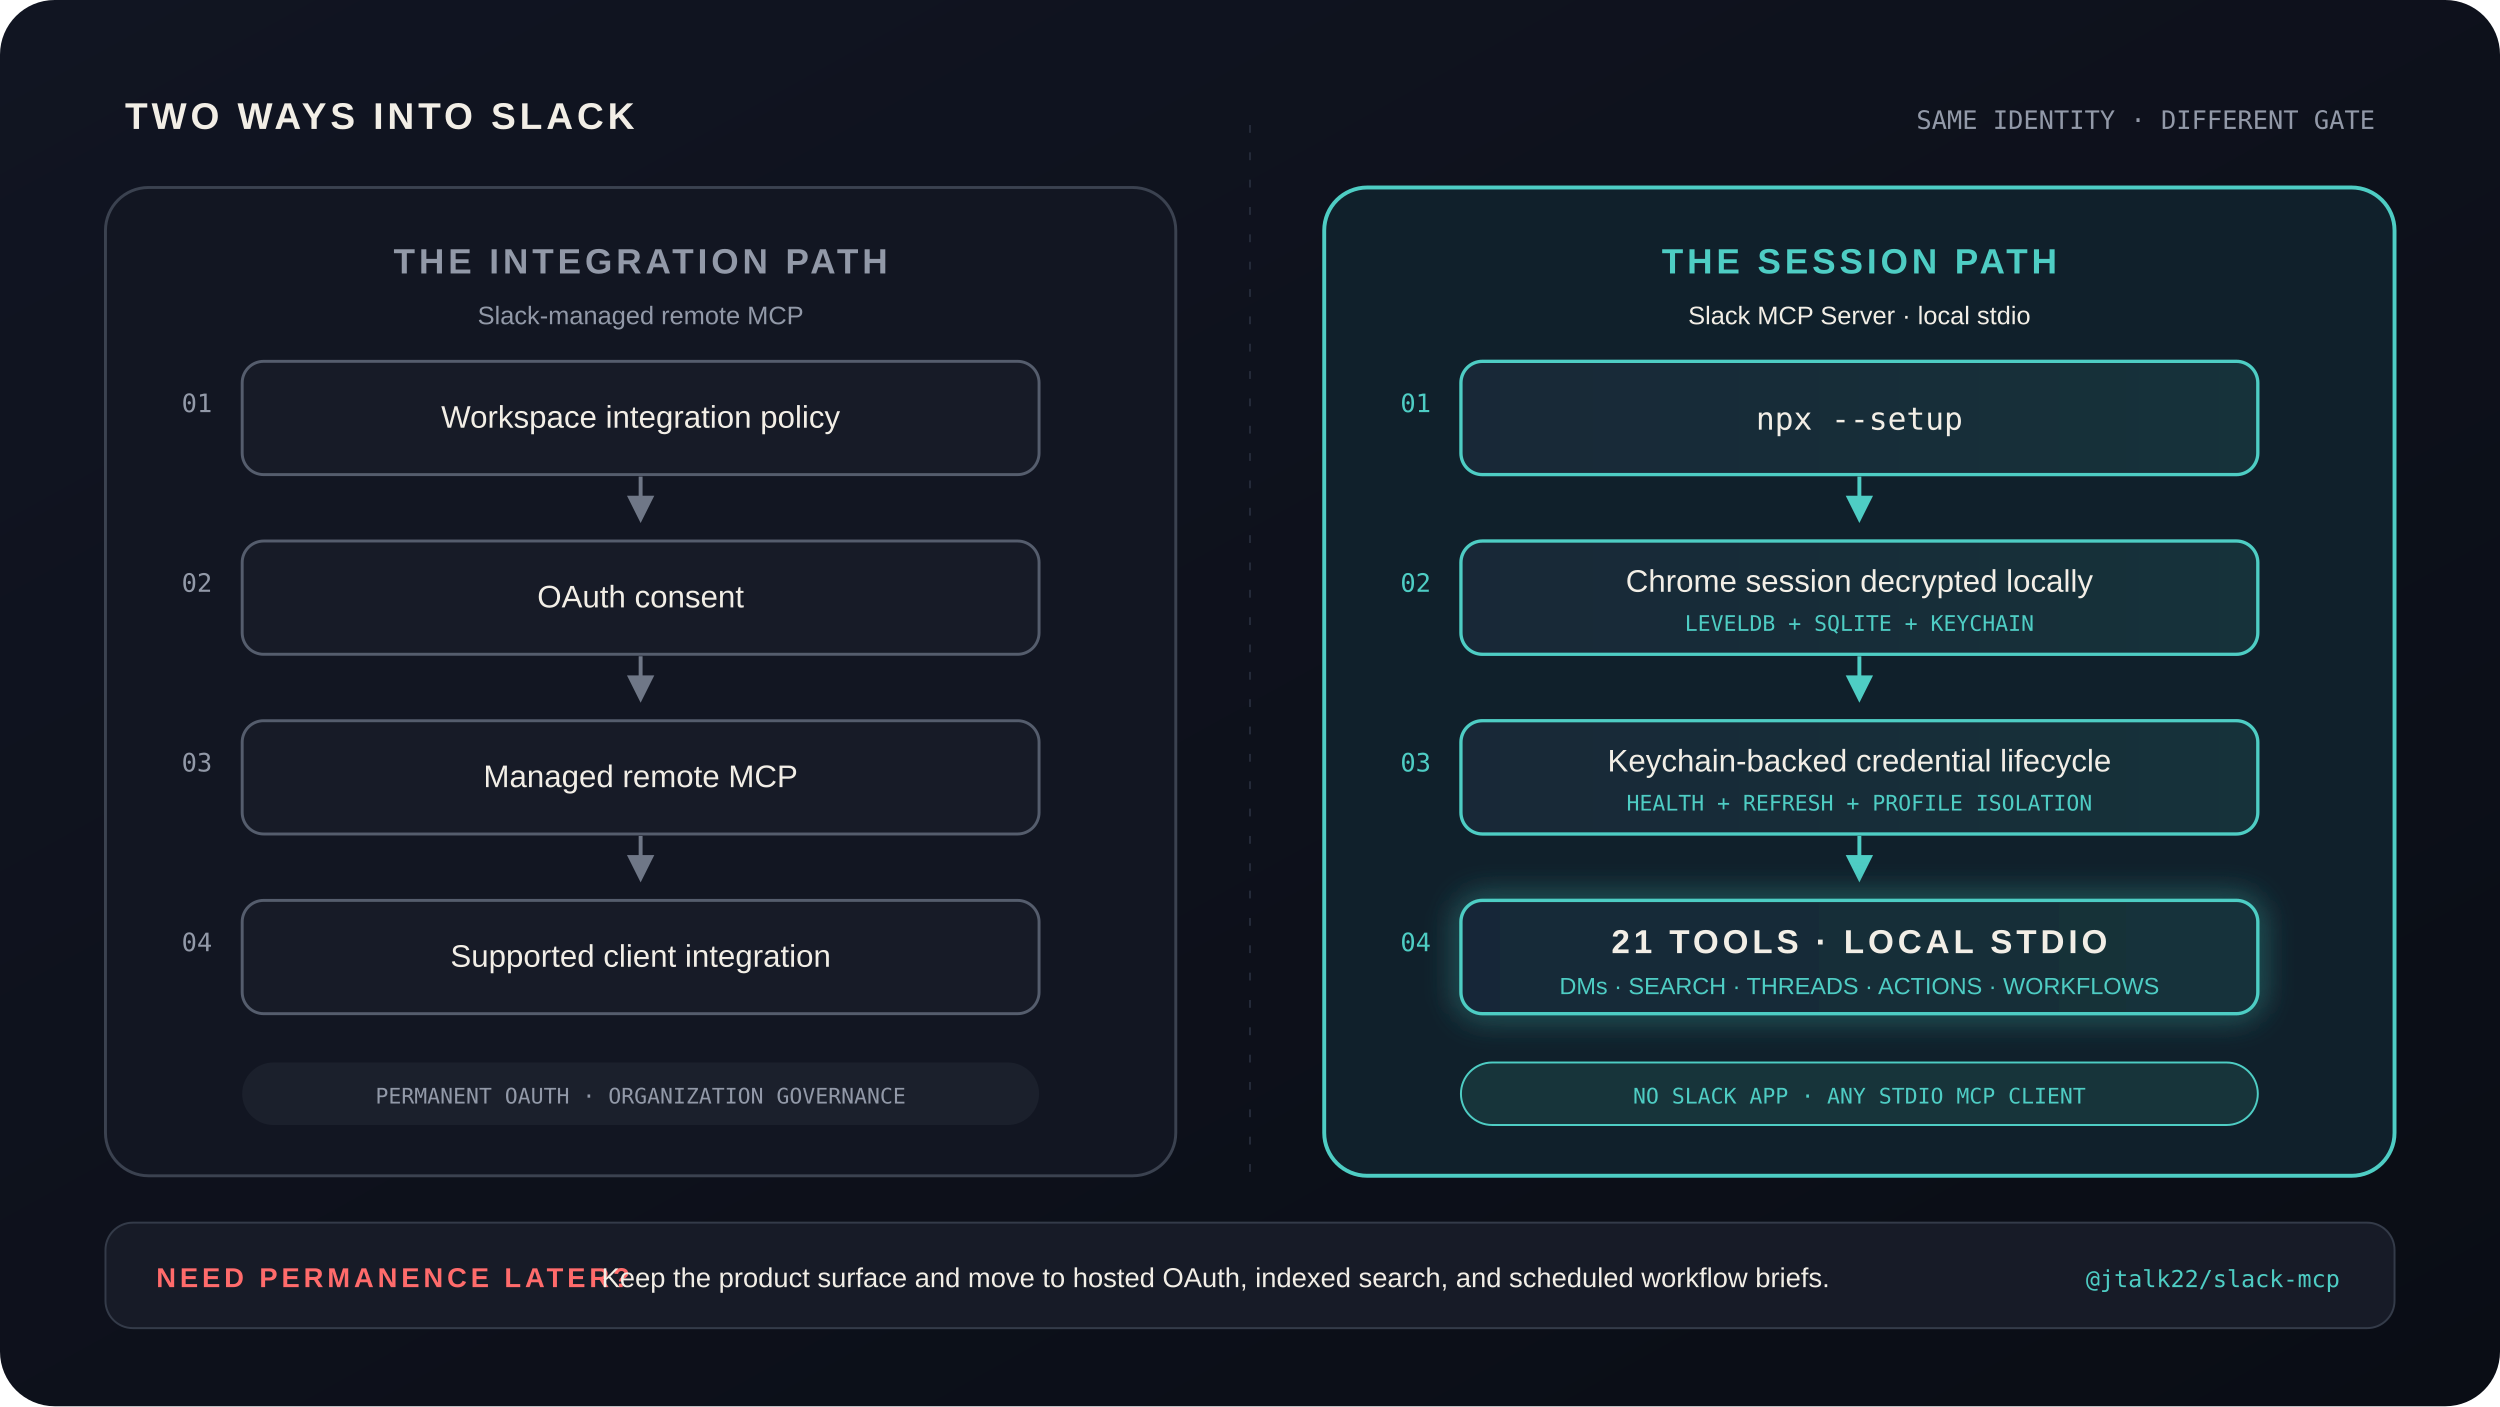
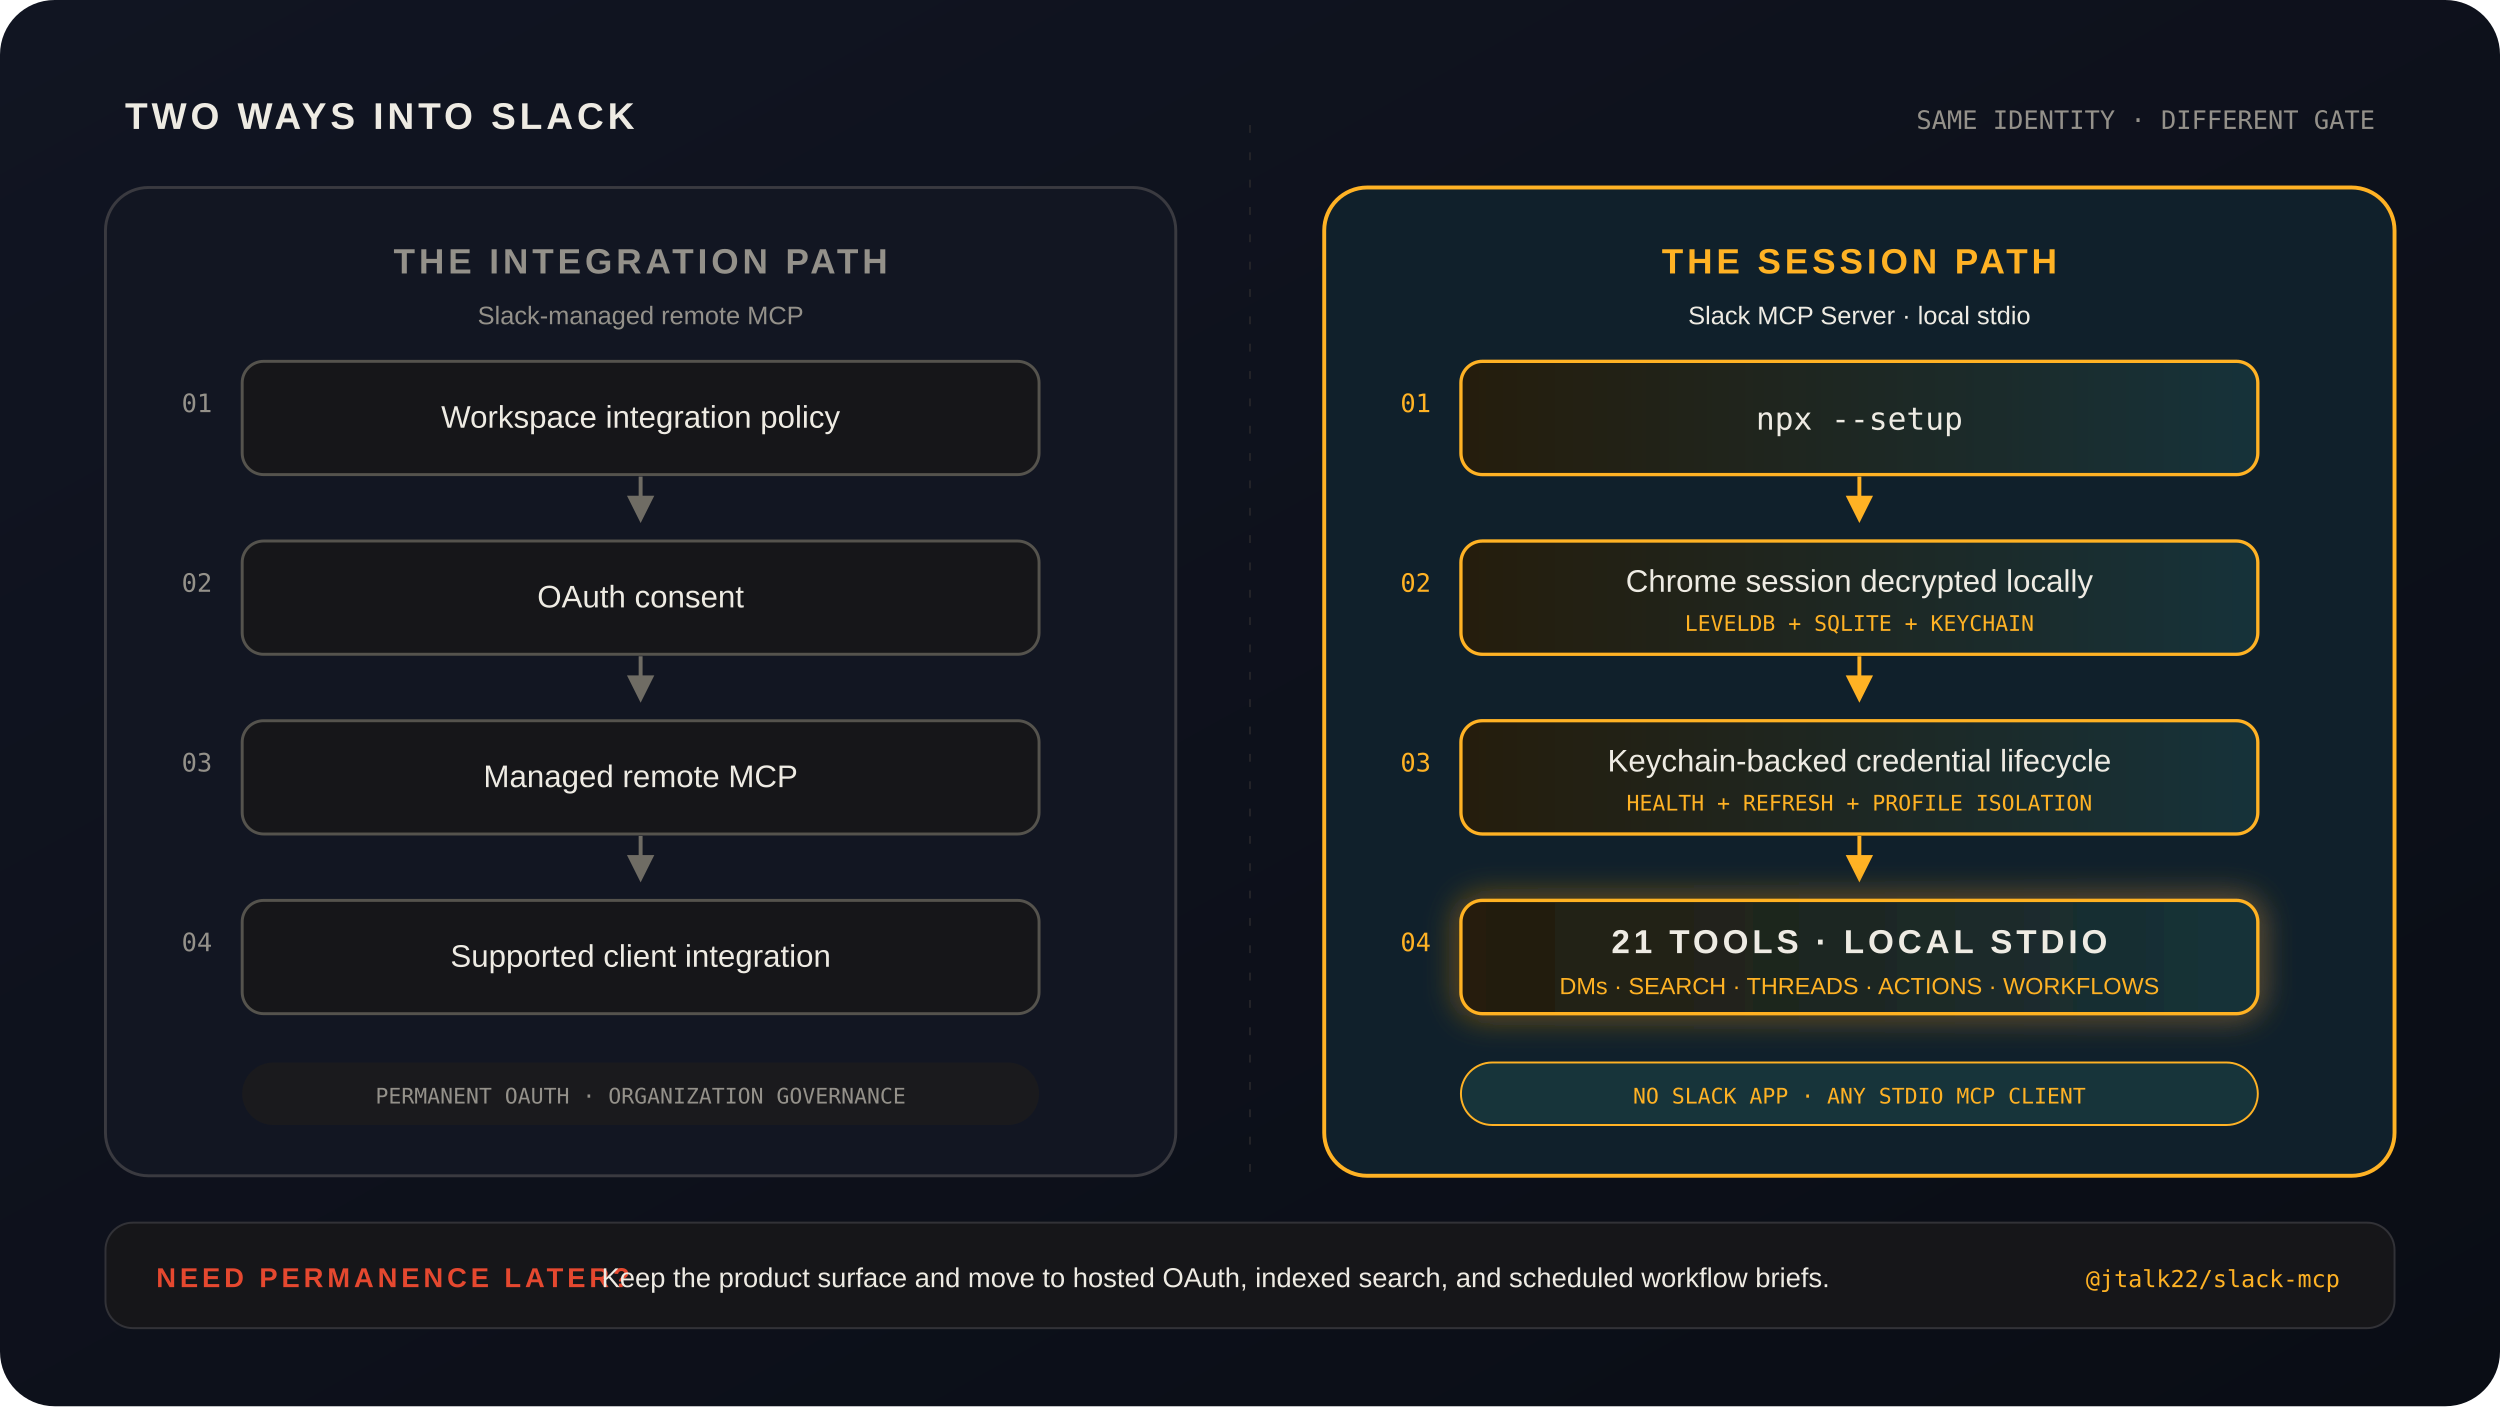
<svg xmlns="http://www.w3.org/2000/svg" width="1280" height="720" viewBox="0 0 1280 720" role="img" aria-labelledby="title desc">
  <defs>
    <linearGradient id="ground" x1="0" y1="0" x2="1" y2="1">
      <stop offset="0" stop-color="#111522" />
      <stop offset="1" stop-color="#0a0d15" />
    </linearGradient>
    <linearGradient id="session" x1="0" y1="0" x2="1" y2="0">
-       <stop offset="0" stop-color="#182837" />
+       <stop offset="0" stop-color="#251d0c" />
      <stop offset="1" stop-color="#16323a" />
    </linearGradient>
    <filter id="tealGlow" x="-40%" y="-40%" width="180%" height="180%">
      <feGaussianBlur stdDeviation="8" result="blur" />
      <feMerge>
        <feMergeNode in="blur" />
        <feMergeNode in="SourceGraphic" />
      </feMerge>
    </filter>
    <marker id="arrowMuted" viewBox="0 0 10 10" refX="8" refY="5" markerWidth="7" markerHeight="7" orient="auto-start-reverse">
-       <path d="M 0 0 L 10 5 L 0 10 z" fill="#6f7787" />
+       <path d="M 0 0 L 10 5 L 0 10 z" fill="#6f6c64" />
    </marker>
    <marker id="arrowTeal" viewBox="0 0 10 10" refX="8" refY="5" markerWidth="7" markerHeight="7" orient="auto-start-reverse">
-       <path d="M 0 0 L 10 5 L 0 10 z" fill="#4ecdc4" />
+       <path d="M 0 0 L 10 5 L 0 10 z" fill="#ffb224" />
    </marker>
    <style>
      .display { font-family: "Arial Narrow", "Helvetica Neue", Arial, sans-serif; font-weight: 700; letter-spacing: 2px; }
      .body { font-family: "Helvetica Neue", Arial, sans-serif; }
      .mono { font-family: ui-monospace, SFMono-Regular, Menlo, Consolas, monospace; }
-       .step { fill: #171b27; stroke: #555d6d; stroke-width: 1.5; }
-       .step-right { fill: url(#session); stroke: #4ecdc4; stroke-width: 1.7; }
-       .muted { fill: #9299a8; }
-       .paper { fill: #f2eee6; }
-       .teal { fill: #4ecdc4; }
-       .coral { fill: #ff6b6b; }
+       .step { fill: #161619; stroke: #55534d; stroke-width: 1.5; }
+       .step-right { fill: url(#session); stroke: #ffb224; stroke-width: 1.7; }
+       .muted { fill: #94918a; }
+       .paper { fill: #eeebe3; }
+       .teal { fill: #ffb224; }
+       .coral { fill: #e5482f; }
    </style>
  </defs>
  <rect width="1280" height="720" rx="28" fill="url(#ground)" />
-   <path d="M640 64 V602" stroke="#252b39" stroke-width="1" stroke-dasharray="4 10" />
+   <path d="M640 64 V602" stroke="#242428" stroke-width="1" stroke-dasharray="4 10" />
  <text x="64" y="66" class="display paper" font-size="19">TWO WAYS INTO SLACK</text>
  <text x="1216" y="66" class="mono muted" font-size="13" text-anchor="end">SAME IDENTITY · DIFFERENT GATE</text>
-   <rect x="54" y="96" width="548" height="506" rx="22" fill="#121622" stroke="#3b4250" stroke-width="1.5" />
-   <rect x="678" y="96" width="548" height="506" rx="22" fill="#10202b" stroke="#4ecdc4" stroke-width="2" />
+   <rect x="54" y="96" width="548" height="506" rx="22" fill="#121622" stroke="#3a3a40" stroke-width="1.5" />
+   <rect x="678" y="96" width="548" height="506" rx="22" fill="#10202b" stroke="#ffb224" stroke-width="2" />
  <text x="328" y="140" class="display muted" font-size="18" text-anchor="middle">THE INTEGRATION PATH</text>
  <text x="952" y="140" class="display teal" font-size="18" text-anchor="middle">THE SESSION PATH</text>
  <text x="328" y="166" class="body muted" font-size="13" text-anchor="middle">Slack-managed remote MCP</text>
  <text x="952" y="166" class="body paper" font-size="13" text-anchor="middle">Slack MCP Server · local stdio</text>
  <g>
    <text x="93" y="211" class="mono muted" font-size="13">01</text>
    <rect x="124" y="185" width="408" height="58" rx="11" class="step" />
    <text x="328" y="219" class="body paper" font-size="16" text-anchor="middle">Workspace integration policy</text>
-     <path d="M328 244 V265" stroke="#6f7787" stroke-width="2" marker-end="url(#arrowMuted)" />
+     <path d="M328 244 V265" stroke="#6f6c64" stroke-width="2" marker-end="url(#arrowMuted)" />
    <text x="93" y="303" class="mono muted" font-size="13">02</text>
    <rect x="124" y="277" width="408" height="58" rx="11" class="step" />
    <text x="328" y="311" class="body paper" font-size="16" text-anchor="middle">OAuth consent</text>
-     <path d="M328 336 V357" stroke="#6f7787" stroke-width="2" marker-end="url(#arrowMuted)" />
+     <path d="M328 336 V357" stroke="#6f6c64" stroke-width="2" marker-end="url(#arrowMuted)" />
    <text x="93" y="395" class="mono muted" font-size="13">03</text>
    <rect x="124" y="369" width="408" height="58" rx="11" class="step" />
    <text x="328" y="403" class="body paper" font-size="16" text-anchor="middle">Managed remote MCP</text>
-     <path d="M328 428 V449" stroke="#6f7787" stroke-width="2" marker-end="url(#arrowMuted)" />
+     <path d="M328 428 V449" stroke="#6f6c64" stroke-width="2" marker-end="url(#arrowMuted)" />
    <text x="93" y="487" class="mono muted" font-size="13">04</text>
    <rect x="124" y="461" width="408" height="58" rx="11" class="step" />
    <text x="328" y="495" class="body paper" font-size="16" text-anchor="middle">Supported client integration</text>
  </g>
  <g>
    <text x="717" y="211" class="mono teal" font-size="13">01</text>
    <rect x="748" y="185" width="408" height="58" rx="11" class="step-right" />
    <text x="952" y="220" class="mono paper" font-size="16" text-anchor="middle">npx --setup</text>
-     <path d="M952 244 V265" stroke="#4ecdc4" stroke-width="2" marker-end="url(#arrowTeal)" />
+     <path d="M952 244 V265" stroke="#ffb224" stroke-width="2" marker-end="url(#arrowTeal)" />
    <text x="717" y="303" class="mono teal" font-size="13">02</text>
    <rect x="748" y="277" width="408" height="58" rx="11" class="step-right" />
    <text x="952" y="303" class="body paper" font-size="16" text-anchor="middle">Chrome session decrypted locally</text>
    <text x="952" y="323" class="mono teal" font-size="11" text-anchor="middle">LEVELDB + SQLITE + KEYCHAIN</text>
-     <path d="M952 336 V357" stroke="#4ecdc4" stroke-width="2" marker-end="url(#arrowTeal)" />
+     <path d="M952 336 V357" stroke="#ffb224" stroke-width="2" marker-end="url(#arrowTeal)" />
    <text x="717" y="395" class="mono teal" font-size="13">03</text>
    <rect x="748" y="369" width="408" height="58" rx="11" class="step-right" />
    <text x="952" y="395" class="body paper" font-size="16" text-anchor="middle">Keychain-backed credential lifecycle</text>
    <text x="952" y="415" class="mono teal" font-size="11" text-anchor="middle">HEALTH + REFRESH + PROFILE ISOLATION</text>
-     <path d="M952 428 V449" stroke="#4ecdc4" stroke-width="2" marker-end="url(#arrowTeal)" />
+     <path d="M952 428 V449" stroke="#ffb224" stroke-width="2" marker-end="url(#arrowTeal)" />
    <text x="717" y="487" class="mono teal" font-size="13">04</text>
    <rect x="748" y="461" width="408" height="58" rx="11" class="step-right" filter="url(#tealGlow)" />
    <text x="952" y="488" class="display paper" font-size="17" text-anchor="middle">21 TOOLS · LOCAL STDIO</text>
    <text x="952" y="509" class="body teal" font-size="12" text-anchor="middle">DMs · SEARCH · THREADS · ACTIONS · WORKFLOWS</text>
  </g>
-   <rect x="124" y="544" width="408" height="32" rx="16" fill="#1b202c" />
+   <rect x="124" y="544" width="408" height="32" rx="16" fill="#1a1a1d" />
  <text x="328" y="565" class="mono muted" font-size="11" text-anchor="middle">PERMANENT OAUTH · ORGANIZATION GOVERNANCE</text>
-   <rect x="748" y="544" width="408" height="32" rx="16" fill="#17343a" stroke="#4ecdc4" stroke-width="1" />
+   <rect x="748" y="544" width="408" height="32" rx="16" fill="#17343a" stroke="#ffb224" stroke-width="1" />
  <text x="952" y="565" class="mono teal" font-size="11" text-anchor="middle">NO SLACK APP · ANY STDIO MCP CLIENT</text>
-   <rect x="54" y="626" width="1172" height="54" rx="14" fill="#171b27" stroke="#343b49" />
+   <rect x="54" y="626" width="1172" height="54" rx="14" fill="#161619" stroke="#323237" />
  <text x="80" y="659" class="display coral" font-size="14">NEED PERMANENCE LATER?</text>
  <text x="308" y="659" class="body paper" font-size="14">Keep the product surface and move to hosted OAuth, indexed search, and scheduled workflow briefs.</text>
  <text x="1198" y="659" class="mono teal" font-size="12" text-anchor="end">@jtalk22/slack-mcp</text>
</svg>
